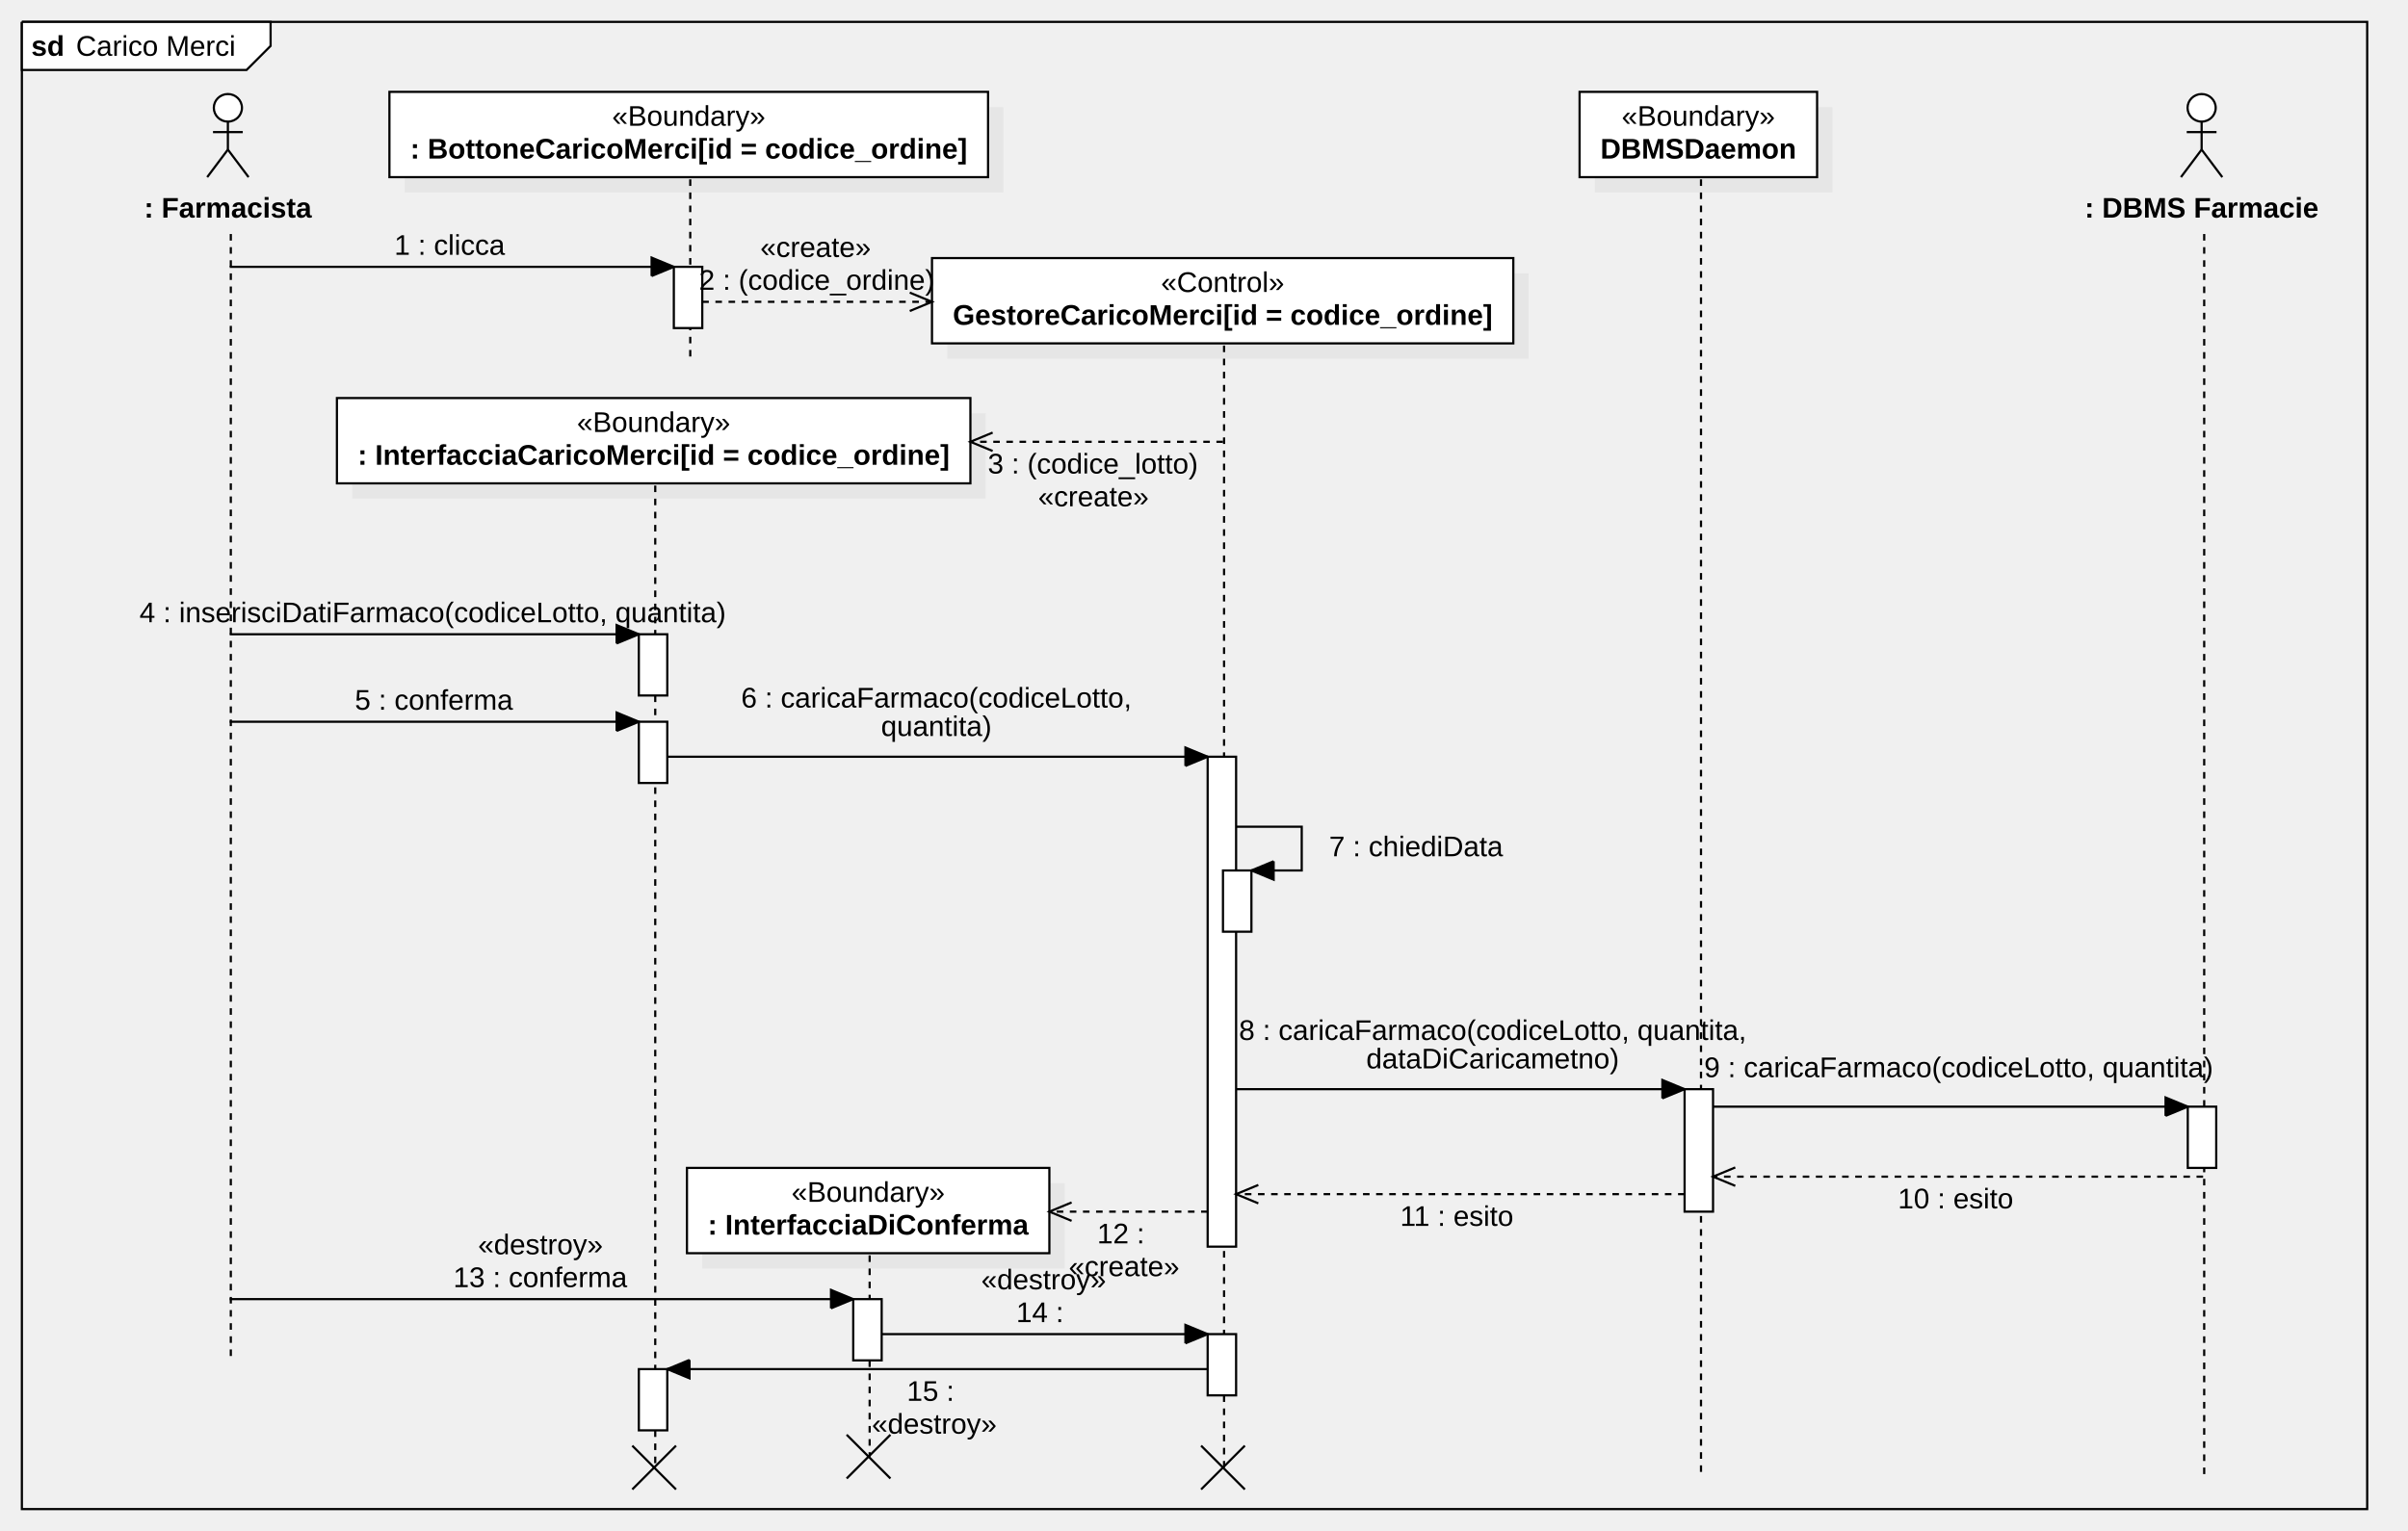
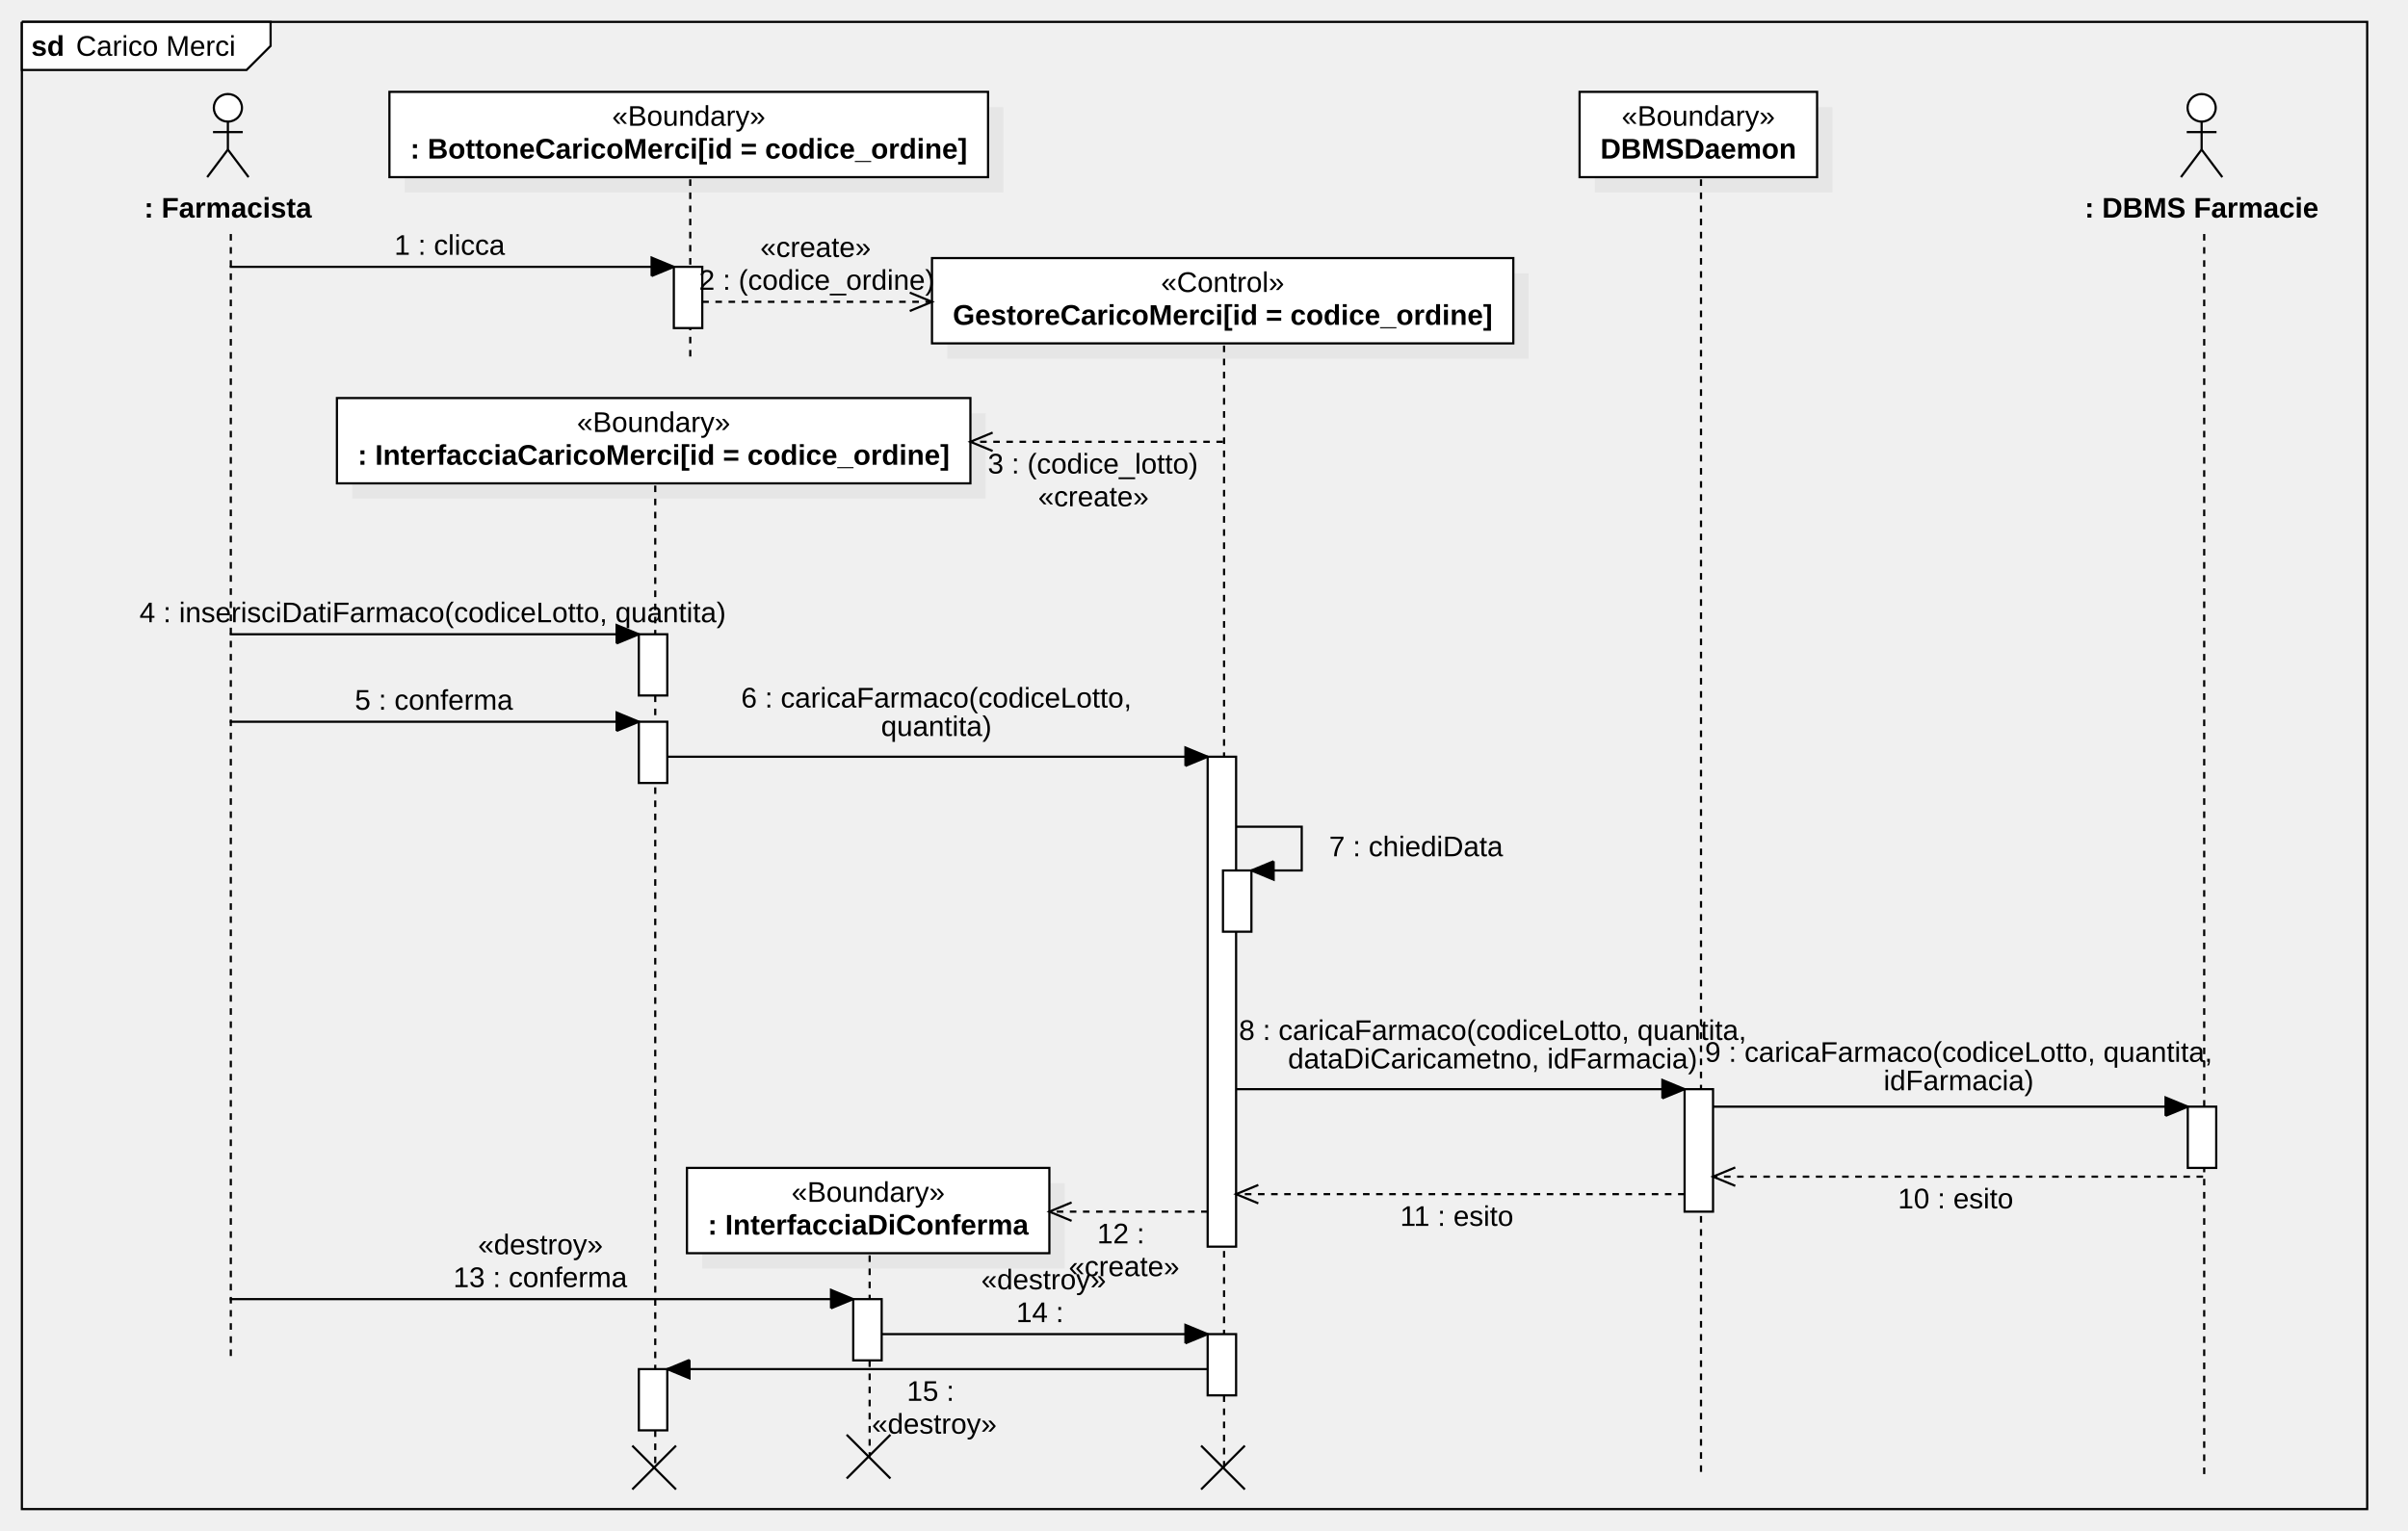
<svg xmlns="http://www.w3.org/2000/svg" height="700" version="1.1" width="1100.656">
  <defs />
  <g>
    <g transform="translate(-6,2) scale(1,1)">
      <path d="M 16 8 L 1088 8 L 1088 688 L 16 688 L 16 8" fill="none" stroke="#000000" stroke-miterlimit="10" />
    </g>
    <g transform="translate(-6,2) scale(1,1)">
      <path d="M 16 8 L 16 30 L 118.684 30 L 129.684 19 L 129.684 8 L 16 8" fill="#ffffff" stroke="none" />
    </g>
    <g transform="translate(-6,2) scale(1,1)">
      <path d="M 16 8 L 16 30 L 118.684 30 L 129.684 19 L 129.684 8 L 16 8 L 16 8" fill="none" stroke="#000000" stroke-miterlimit="10" />
    </g>
    <g transform="translate(-6,2) scale(1,1)">
      <g>
        <path fill="none" stroke="none" />
        <text fill="#000000" font-family="Arial" font-size="13px" font-style="normal" font-weight="normal" stroke="none" text-decoration="none" x="40.73" y="23.5">Carico Merci</text>
      </g>
    </g>
    <g transform="translate(-6,2) scale(1,1)">
      <g>
        <path fill="none" stroke="none" />
        <text fill="#000000" font-family="Arial" font-size="13px" font-style="normal" font-weight="bold" stroke="none" text-decoration="none" x="20.28" y="23.5">sd</text>
      </g>
    </g>
    <g transform="translate(-6,2) scale(1,1)">
      <path d="M 103.734 47.3 C 103.734 43.821 106.613 41 110.164 41 C 113.714 41 116.593 43.821 116.593 47.3 C 116.593 50.779 113.714 53.6 110.164 53.6 C 106.613 53.6 103.734 50.779 103.734 47.3 Z" fill="#ffffff" stroke="none" />
    </g>
    <g transform="translate(-6,2) scale(1,1)">
      <path d="M 103.734 47.3 C 103.734 43.821 106.613 41 110.164 41 C 113.714 41 116.593 43.821 116.593 47.3 C 116.593 50.779 113.714 53.6 110.164 53.6 C 106.613 53.6 103.734 50.779 103.734 47.3 Z" fill="none" stroke="#000000" stroke-miterlimit="10" />
    </g>
    <g transform="translate(-6,2) scale(1,1)">
      <path d="M 110.164 53.6 L 110.164 66.4" fill="none" stroke="#000000" stroke-miterlimit="10" />
    </g>
    <g transform="translate(-6,2) scale(1,1)">
      <path d="M 103.356 58.4 L 116.971 58.4" fill="none" stroke="#000000" stroke-miterlimit="10" />
    </g>
    <g transform="translate(-6,2) scale(1,1)">
      <path d="M 110.164 66.4 L 100.709 79" fill="none" stroke="#000000" stroke-miterlimit="10" />
    </g>
    <g transform="translate(-6,2) scale(1,1)">
      <path d="M 110.164 66.4 L 119.618 79" fill="none" stroke="#000000" stroke-miterlimit="10" />
    </g>
    <g transform="translate(-6,2) scale(1,1)">
      <g>
        <path fill="none" stroke="none" />
        <text fill="#000000" font-family="Arial" font-size="13px" font-style="normal" font-weight="bold" stroke="none" text-decoration="none" x="71.868" y="97.5">: Farmacista</text>
      </g>
    </g>
    <g transform="translate(-6,2) scale(1,1)">
      <path d="M 111.5 105 L 111.5 618" fill="none" stroke="#000000" stroke-dasharray="3" stroke-miterlimit="10" />
    </g>
    <g transform="translate(-6,2) scale(1,1)">
      <path d="M 1005.899 47.3 C 1005.899 43.821 1008.777 41 1012.328 41 C 1015.879 41 1018.757 43.821 1018.757 47.3 C 1018.757 50.779 1015.879 53.6 1012.328 53.6 C 1008.777 53.6 1005.899 50.779 1005.899 47.3 Z" fill="#ffffff" stroke="none" />
    </g>
    <g transform="translate(-6,2) scale(1,1)">
      <path d="M 1005.899 47.3 C 1005.899 43.821 1008.777 41 1012.328 41 C 1015.879 41 1018.757 43.821 1018.757 47.3 C 1018.757 50.779 1015.879 53.6 1012.328 53.6 C 1008.777 53.6 1005.899 50.779 1005.899 47.3 Z" fill="none" stroke="#000000" stroke-miterlimit="10" />
    </g>
    <g transform="translate(-6,2) scale(1,1)">
      <path d="M 1012.328 53.6 L 1012.328 66.4" fill="none" stroke="#000000" stroke-miterlimit="10" />
    </g>
    <g transform="translate(-6,2) scale(1,1)">
      <path d="M 1005.521 58.4 L 1019.135 58.4" fill="none" stroke="#000000" stroke-miterlimit="10" />
    </g>
    <g transform="translate(-6,2) scale(1,1)">
      <path d="M 1012.328 66.4 L 1002.874 79" fill="none" stroke="#000000" stroke-miterlimit="10" />
    </g>
    <g transform="translate(-6,2) scale(1,1)">
      <path d="M 1012.328 66.4 L 1021.783 79" fill="none" stroke="#000000" stroke-miterlimit="10" />
    </g>
    <g transform="translate(-6,2) scale(1,1)">
      <g>
        <path fill="none" stroke="none" />
        <text fill="#000000" font-family="Arial" font-size="13px" font-style="normal" font-weight="bold" stroke="none" text-decoration="none" x="958.868" y="97.5">: DBMS Farmacie</text>
      </g>
    </g>
    <g transform="translate(-6,2) scale(1,1)">
      <path d="M 1013.5 105 L 1013.5 672" fill="none" stroke="#000000" stroke-dasharray="3" stroke-miterlimit="10" />
    </g>
    <g transform="translate(-6,2) scale(1,1)">
      <rect fill="#C0C0C0" height="39" opacity="0.2" stroke="none" width="108.565" x="735" y="47" />
    </g>
    <g transform="translate(-6,2) scale(1,1)">
      <rect fill="#ffffff" height="39" stroke="none" width="108.565" x="728" y="40" />
    </g>
    <g transform="translate(-6,2) scale(1,1)">
      <path d="M 728 40 L 836.565 40 L 836.565 79 L 728 79 L 728 40 Z Z" fill="none" stroke="#000000" stroke-miterlimit="10" />
    </g>
    <g transform="translate(-6,2) scale(1,1)">
      <g>
        <path fill="none" stroke="none" />
        <text fill="#000000" font-family="Arial" font-size="13px" font-style="normal" font-weight="normal" stroke="none" text-decoration="none" x="747.228" y="55.5">«Boundary»</text>
      </g>
    </g>
    <g transform="translate(-6,2) scale(1,1)">
      <g>
        <path fill="none" stroke="none" />
        <text fill="#000000" font-family="Arial" font-size="13px" font-style="normal" font-weight="bold" stroke="none" text-decoration="none" x="737.5" y="70.5">DBMSDaemon</text>
      </g>
    </g>
    <g transform="translate(-6,2) scale(1,1)">
      <path d="M 783.5 80 L 783.5 672" fill="none" stroke="#000000" stroke-dasharray="3" stroke-miterlimit="10" />
    </g>
    <g transform="translate(-6,2) scale(1,1)">
      <rect fill="#C0C0C0" height="39" opacity="0.2" stroke="none" width="273.624" x="191" y="47" />
    </g>
    <g transform="translate(-6,2) scale(1,1)">
      <rect fill="#ffffff" height="39" stroke="none" width="273.624" x="184" y="40" />
    </g>
    <g transform="translate(-6,2) scale(1,1)">
      <path d="M 184 40 L 457.624 40 L 457.624 79 L 184 79 L 184 40 Z Z" fill="none" stroke="#000000" stroke-miterlimit="10" />
    </g>
    <g transform="translate(-6,2) scale(1,1)">
      <g>
        <path fill="none" stroke="none" />
        <text fill="#000000" font-family="Arial" font-size="13px" font-style="normal" font-weight="normal" stroke="none" text-decoration="none" x="285.757" y="55.5">«Boundary»</text>
      </g>
    </g>
    <g transform="translate(-6,2) scale(1,1)">
      <g>
        <path fill="none" stroke="none" />
        <text fill="#000000" font-family="Arial" font-size="13px" font-style="normal" font-weight="bold" stroke="none" text-decoration="none" x="193.5" y="70.5">: BottoneCaricoMerci[id = codice_ordine]</text>
      </g>
    </g>
    <g transform="translate(-6,2) scale(1,1)">
      <path d="M 321.5 80 L 321.5 162" fill="none" stroke="#000000" stroke-dasharray="3" stroke-miterlimit="10" />
    </g>
    <g transform="translate(-6,2) scale(1,1)">
      <rect fill="#C0C0C0" height="39" opacity="0.2" stroke="none" width="265.714" x="439" y="123" />
    </g>
    <g transform="translate(-6,2) scale(1,1)">
      <rect fill="#ffffff" height="39" stroke="none" width="265.714" x="432" y="116" />
    </g>
    <g transform="translate(-6,2) scale(1,1)">
      <path d="M 432 116 L 697.714 116 L 697.714 155 L 432 155 L 432 116 Z Z" fill="none" stroke="#000000" stroke-miterlimit="10" />
    </g>
    <g transform="translate(-6,2) scale(1,1)">
      <g>
        <path fill="none" stroke="none" />
        <text fill="#000000" font-family="Arial" font-size="13px" font-style="normal" font-weight="normal" stroke="none" text-decoration="none" x="536.674" y="131.5">«Control»</text>
      </g>
    </g>
    <g transform="translate(-6,2) scale(1,1)">
      <g>
        <path fill="none" stroke="none" />
        <text fill="#000000" font-family="Arial" font-size="13px" font-style="normal" font-weight="bold" stroke="none" text-decoration="none" x="441.5" y="146.5">GestoreCaricoMerci[id = codice_ordine]</text>
      </g>
    </g>
    <g transform="translate(-6,2) scale(1,1)">
      <path d="M 565.5 156 L 565.5 669" fill="none" stroke="#000000" stroke-dasharray="3" stroke-miterlimit="10" />
    </g>
    <g transform="translate(-6,2) scale(1,1)">
      <rect fill="#C0C0C0" height="39" opacity="0.2" stroke="none" width="289.556" x="167" y="187" />
    </g>
    <g transform="translate(-6,2) scale(1,1)">
      <rect fill="#ffffff" height="39" stroke="none" width="289.556" x="160" y="180" />
    </g>
    <g transform="translate(-6,2) scale(1,1)">
      <path d="M 160 180 L 449.556 180 L 449.556 219 L 160 219 L 160 180 Z Z" fill="none" stroke="#000000" stroke-miterlimit="10" />
    </g>
    <g transform="translate(-6,2) scale(1,1)">
      <g>
        <path fill="none" stroke="none" />
        <text fill="#000000" font-family="Arial" font-size="13px" font-style="normal" font-weight="normal" stroke="none" text-decoration="none" x="269.723" y="195.5">«Boundary»</text>
      </g>
    </g>
    <g transform="translate(-6,2) scale(1,1)">
      <g>
        <path fill="none" stroke="none" />
        <text fill="#000000" font-family="Arial" font-size="13px" font-style="normal" font-weight="bold" stroke="none" text-decoration="none" x="169.5" y="210.5">: InterfacciaCaricoMerci[id = codice_ordine]</text>
      </g>
    </g>
    <g transform="translate(-6,2) scale(1,1)">
      <path d="M 305.5 220 L 305.5 669" fill="none" stroke="#000000" stroke-dasharray="3" stroke-miterlimit="10" />
    </g>
    <g transform="translate(-6,2) scale(1,1)">
      <rect fill="#C0C0C0" height="39" opacity="0.2" stroke="none" width="165.65" x="327" y="539" />
    </g>
    <g transform="translate(-6,2) scale(1,1)">
      <rect fill="#ffffff" height="39" stroke="none" width="165.65" x="320" y="532" />
    </g>
    <g transform="translate(-6,2) scale(1,1)">
      <path d="M 320 532 L 485.65 532 L 485.65 571 L 320 571 L 320 532 Z Z" fill="none" stroke="#000000" stroke-miterlimit="10" />
    </g>
    <g transform="translate(-6,2) scale(1,1)">
      <g>
        <path fill="none" stroke="none" />
        <text fill="#000000" font-family="Arial" font-size="13px" font-style="normal" font-weight="normal" stroke="none" text-decoration="none" x="367.77" y="547.5">«Boundary»</text>
      </g>
    </g>
    <g transform="translate(-6,2) scale(1,1)">
      <g>
        <path fill="none" stroke="none" />
        <text fill="#000000" font-family="Arial" font-size="13px" font-style="normal" font-weight="bold" stroke="none" text-decoration="none" x="329.5" y="562.5">: InterfacciaDiConferma</text>
      </g>
    </g>
    <g transform="translate(-6,2) scale(1,1)">
      <path d="M 403.5 572 L 403.5 664" fill="none" stroke="#000000" stroke-dasharray="3" stroke-miterlimit="10" />
    </g>
    <g transform="translate(-6,2) scale(1,1)">
      <path d="M 111 120 L 314 120" fill="none" stroke="#000000" stroke-miterlimit="10" />
    </g>
    <g transform="translate(-6,2) scale(1,1)">
      <path d="M 303.837 124.21 L 314 120 L 303.837 115.79" fill="#000000" stroke="none" />
    </g>
    <g transform="translate(-6,2) scale(1,1)">
      <path d="M 303.837 124.21 L 314 120 L 303.837 115.79 L 303.837 124.21" fill="none" stroke="#000000" stroke-miterlimit="10" />
    </g>
    <g transform="translate(-6,2) scale(1,1)">
      <g>
        <path fill="none" stroke="none" />
        <text fill="#000000" font-family="Arial" font-size="13px" font-style="normal" font-weight="normal" stroke="none" text-decoration="none" x="186.236" y="114.5">1 : clicca</text>
      </g>
    </g>
    <g transform="translate(-6,2) scale(1,1)">
      <rect fill="#ffffff" height="28" stroke="none" width="13" x="314" y="120" />
    </g>
    <g transform="translate(-6,2) scale(1,1)">
      <path d="M 314 120 L 327 120 L 327 148 L 314 148 L 314 120 Z Z" fill="none" stroke="#000000" stroke-miterlimit="10" />
    </g>
    <g transform="translate(-6,2) scale(1,1)">
      <path d="M 327 136 L 432 136" fill="none" stroke="#000000" stroke-dasharray="3" stroke-miterlimit="10" />
    </g>
    <g transform="translate(-6,2) scale(1,1)">
      <path d="M 421.837 140.21 L 432 136 L 421.837 131.79" fill="none" stroke="#000000" stroke-miterlimit="10" />
    </g>
    <g transform="translate(-6,2) scale(1,1)">
      <g>
        <path fill="none" stroke="none" />
        <text fill="#000000" font-family="Arial" font-size="13px" font-style="normal" font-weight="normal" stroke="none" text-decoration="none" x="325.5" y="130.5">2 : (codice_ordine)</text>
      </g>
    </g>
    <g transform="translate(-6,2) scale(1,1)">
      <g>
        <path fill="none" stroke="none" />
        <text fill="#000000" font-family="Arial" font-size="13px" font-style="normal" font-weight="normal" stroke="none" text-decoration="none" x="353.5" y="115.5">«create»</text>
      </g>
    </g>
    <g transform="translate(-6,2) scale(1,1)">
      <path d="M 565 200 L 449.556 200" fill="none" stroke="#000000" stroke-dasharray="3" stroke-miterlimit="10" />
    </g>
    <g transform="translate(-6,2) scale(1,1)">
      <path d="M 459.719 195.79 L 449.556 200 L 459.719 204.21" fill="none" stroke="#000000" stroke-miterlimit="10" />
    </g>
    <g transform="translate(-6,2) scale(1,1)">
      <g>
        <path fill="none" stroke="none" />
        <text fill="#000000" font-family="Arial" font-size="13px" font-style="normal" font-weight="normal" stroke="none" text-decoration="none" x="457.5" y="214.5">3 : (codice_lotto)</text>
      </g>
    </g>
    <g transform="translate(-6,2) scale(1,1)">
      <g>
        <path fill="none" stroke="none" />
        <text fill="#000000" font-family="Arial" font-size="13px" font-style="normal" font-weight="normal" stroke="none" text-decoration="none" x="480.5" y="229.5">«create»</text>
      </g>
    </g>
    <g transform="translate(-6,2) scale(1,1)">
      <path d="M 111 288 L 298 288" fill="none" stroke="#000000" stroke-miterlimit="10" />
    </g>
    <g transform="translate(-6,2) scale(1,1)">
      <path d="M 287.837 292.21 L 298 288 L 287.837 283.79" fill="#000000" stroke="none" />
    </g>
    <g transform="translate(-6,2) scale(1,1)">
      <path d="M 287.837 292.21 L 298 288 L 287.837 283.79 L 287.837 292.21" fill="none" stroke="#000000" stroke-miterlimit="10" />
    </g>
    <g transform="translate(-6,2) scale(1,1)">
      <g>
        <path fill="none" stroke="none" />
        <text fill="#000000" font-family="Arial" font-size="13px" font-style="normal" font-weight="normal" stroke="none" text-decoration="none" x="69.75" y="282.5">4 : inserisciDatiFarmaco(codiceLotto, quantita)</text>
      </g>
    </g>
    <g transform="translate(-6,2) scale(1,1)">
      <rect fill="#ffffff" height="28" stroke="none" width="13" x="298" y="288" />
    </g>
    <g transform="translate(-6,2) scale(1,1)">
      <path d="M 298 288 L 311 288 L 311 316 L 298 316 L 298 288 Z Z" fill="none" stroke="#000000" stroke-miterlimit="10" />
    </g>
    <g transform="translate(-6,2) scale(1,1)">
      <path d="M 111 328 L 298 328" fill="none" stroke="#000000" stroke-miterlimit="10" />
    </g>
    <g transform="translate(-6,2) scale(1,1)">
      <path d="M 287.837 332.21 L 298 328 L 287.837 323.79" fill="#000000" stroke="none" />
    </g>
    <g transform="translate(-6,2) scale(1,1)">
      <path d="M 287.837 332.21 L 298 328 L 287.837 323.79 L 287.837 332.21" fill="none" stroke="#000000" stroke-miterlimit="10" />
    </g>
    <g transform="translate(-6,2) scale(1,1)">
      <g>
        <path fill="none" stroke="none" />
        <text fill="#000000" font-family="Arial" font-size="13px" font-style="normal" font-weight="normal" stroke="none" text-decoration="none" x="168.197" y="322.5">5 : conferma</text>
      </g>
    </g>
    <g transform="translate(-6,2) scale(1,1)">
      <rect fill="#ffffff" height="28" stroke="none" width="13" x="298" y="328" />
    </g>
    <g transform="translate(-6,2) scale(1,1)">
      <path d="M 298 328 L 311 328 L 311 356 L 298 356 L 298 328 Z Z" fill="none" stroke="#000000" stroke-miterlimit="10" />
    </g>
    <g transform="translate(-6,2) scale(1,1)">
      <path d="M 311 344 L 558 344" fill="none" stroke="#000000" stroke-miterlimit="10" />
    </g>
    <g transform="translate(-6,2) scale(1,1)">
      <path d="M 547.837 348.21 L 558 344 L 547.837 339.79" fill="#000000" stroke="none" />
    </g>
    <g transform="translate(-6,2) scale(1,1)">
      <path d="M 547.837 348.21 L 558 344 L 547.837 339.79 L 547.837 348.21" fill="none" stroke="#000000" stroke-miterlimit="10" />
    </g>
    <g transform="translate(-6,2) scale(1,1)">
      <g>
        <path fill="none" stroke="none" />
        <text fill="#000000" font-family="Arial" font-size="13px" font-style="normal" font-weight="normal" stroke="none" text-decoration="none" x="344.768" y="321.5">6 : caricaFarmaco(codiceLotto,</text>
        <text fill="#000000" font-family="Arial" font-size="13px" font-style="normal" font-weight="normal" stroke="none" text-decoration="none" x="408.705" y="334.5">quantita)</text>
      </g>
    </g>
    <g transform="translate(-6,2) scale(1,1)">
      <rect fill="#ffffff" height="224" stroke="none" width="13" x="558" y="344" />
    </g>
    <g transform="translate(-6,2) scale(1,1)">
      <path d="M 558 344 L 571 344 L 571 568 L 558 568 L 558 344 Z Z" fill="none" stroke="#000000" stroke-miterlimit="10" />
    </g>
    <g transform="translate(-6,2) scale(1,1)">
      <path d="M 571 376 L 601 376 L 601 396 L 578 396" fill="none" stroke="#000000" stroke-miterlimit="10" />
    </g>
    <g transform="translate(-6,2) scale(1,1)">
      <path d="M 588.163 391.79 L 578 396 L 588.163 400.21" fill="#000000" stroke="none" />
    </g>
    <g transform="translate(-6,2) scale(1,1)">
      <path d="M 588.163 391.79 L 578 396 L 588.163 400.21 L 588.163 391.79" fill="none" stroke="#000000" stroke-miterlimit="10" />
    </g>
    <g transform="translate(-6,2) scale(1,1)">
      <g>
        <path fill="none" stroke="none" />
        <text fill="#000000" font-family="Arial" font-size="13px" font-style="normal" font-weight="normal" stroke="none" text-decoration="none" x="613.5" y="389.5">7 : chiediData</text>
      </g>
    </g>
    <g transform="translate(-6,2) scale(1,1)">
      <rect fill="#ffffff" height="28" stroke="none" width="13" x="565" y="396" />
    </g>
    <g transform="translate(-6,2) scale(1,1)">
      <path d="M 565 396 L 578 396 L 578 424 L 565 424 L 565 396 Z Z" fill="none" stroke="#000000" stroke-miterlimit="10" />
    </g>
    <g transform="translate(-6,2) scale(1,1)">
      <path d="M 571 496 L 776 496" fill="none" stroke="#000000" stroke-miterlimit="10" />
    </g>
    <g transform="translate(-6,2) scale(1,1)">
      <path d="M 765.837 500.21 L 776 496 L 765.837 491.79" fill="#000000" stroke="none" />
    </g>
    <g transform="translate(-6,2) scale(1,1)">
      <path d="M 765.837 500.21 L 776 496 L 765.837 491.79 L 765.837 500.21" fill="none" stroke="#000000" stroke-miterlimit="10" />
    </g>
    <g transform="translate(-6,2) scale(1,1)">
      <g>
        <path fill="none" stroke="none" />
        <text fill="#000000" font-family="Arial" font-size="13px" font-style="normal" font-weight="normal" stroke="none" text-decoration="none" x="572.303" y="473.5">8 : caricaFarmaco(codiceLotto, quantita,</text>
-         <text fill="#000000" font-family="Arial" font-size="13px" font-style="normal" font-weight="normal" stroke="none" text-decoration="none" x="630.476" y="486.5">dataDiCaricametno)</text>
+         <text fill="#000000" font-family="Arial" font-size="13px" font-style="normal" font-weight="normal" stroke="none" text-decoration="none" x="594.716" y="486.5">dataDiCaricametno, idFarmacia)</text>
      </g>
    </g>
    <g transform="translate(-6,2) scale(1,1)">
      <rect fill="#ffffff" height="56" stroke="none" width="13" x="776" y="496" />
    </g>
    <g transform="translate(-6,2) scale(1,1)">
      <path d="M 776 496 L 789 496 L 789 552 L 776 552 L 776 496 Z Z" fill="none" stroke="#000000" stroke-miterlimit="10" />
    </g>
    <g transform="translate(-6,2) scale(1,1)">
      <path d="M 789 504 L 1006 504" fill="none" stroke="#000000" stroke-miterlimit="10" />
    </g>
    <g transform="translate(-6,2) scale(1,1)">
      <path d="M 995.837 508.21 L 1006 504 L 995.837 499.79" fill="#000000" stroke="none" />
    </g>
    <g transform="translate(-6,2) scale(1,1)">
      <path d="M 995.837 508.21 L 1006 504 L 995.837 499.79 L 995.837 508.21" fill="none" stroke="#000000" stroke-miterlimit="10" />
    </g>
    <g transform="translate(-6,2) scale(1,1)">
      <g>
        <path fill="none" stroke="none" />
-         <text fill="#000000" font-family="Arial" font-size="13px" font-style="normal" font-weight="normal" stroke="none" text-decoration="none" x="784.944" y="490.5">9 : caricaFarmaco(codiceLotto, quantita)</text>
+         <text fill="#000000" font-family="Arial" font-size="13px" font-style="normal" font-weight="normal" stroke="none" text-decoration="none" x="785.303" y="483.5">9 : caricaFarmaco(codiceLotto, quantita,</text>
+         <text fill="#000000" font-family="Arial" font-size="13px" font-style="normal" font-weight="normal" stroke="none" text-decoration="none" x="866.965" y="496.5">idFarmacia)</text>
      </g>
    </g>
    <g transform="translate(-6,2) scale(1,1)">
      <rect fill="#ffffff" height="28" stroke="none" width="13" x="1006" y="504" />
    </g>
    <g transform="translate(-6,2) scale(1,1)">
      <path d="M 1006 504 L 1019 504 L 1019 532 L 1006 532 L 1006 504 Z Z" fill="none" stroke="#000000" stroke-miterlimit="10" />
    </g>
    <g transform="translate(-6,2) scale(1,1)">
      <path d="M 1013 536 L 789 536" fill="none" stroke="#000000" stroke-dasharray="3" stroke-miterlimit="10" />
    </g>
    <g transform="translate(-6,2) scale(1,1)">
      <path d="M 799.163 531.79 L 789 536 L 799.163 540.21" fill="none" stroke="#000000" stroke-miterlimit="10" />
    </g>
    <g transform="translate(-6,2) scale(1,1)">
      <g>
        <path fill="none" stroke="none" />
        <text fill="#000000" font-family="Arial" font-size="13px" font-style="normal" font-weight="normal" stroke="none" text-decoration="none" x="873.5" y="550.5">10 : esito</text>
      </g>
    </g>
    <g transform="translate(-6,2) scale(1,1)">
      <path d="M 776 544 L 571 544" fill="none" stroke="#000000" stroke-dasharray="3" stroke-miterlimit="10" />
    </g>
    <g transform="translate(-6,2) scale(1,1)">
      <path d="M 581.163 539.79 L 571 544 L 581.163 548.21" fill="none" stroke="#000000" stroke-miterlimit="10" />
    </g>
    <g transform="translate(-6,2) scale(1,1)">
      <g>
        <path fill="none" stroke="none" />
        <text fill="#000000" font-family="Arial" font-size="13px" font-style="normal" font-weight="normal" stroke="none" text-decoration="none" x="645.982" y="558.5">11 : esito</text>
      </g>
    </g>
    <g transform="translate(-6,2) scale(1,1)">
      <path d="M 558 552 L 485.65 552" fill="none" stroke="#000000" stroke-dasharray="3" stroke-miterlimit="10" />
    </g>
    <g transform="translate(-6,2) scale(1,1)">
      <path d="M 495.813 547.79 L 485.65 552 L 495.813 556.21" fill="none" stroke="#000000" stroke-miterlimit="10" />
    </g>
    <g transform="translate(-6,2) scale(1,1)">
      <g>
        <path fill="none" stroke="none" />
        <text fill="#000000" font-family="Arial" font-size="13px" font-style="normal" font-weight="normal" stroke="none" text-decoration="none" x="507.5" y="566.5">12 : </text>
      </g>
    </g>
    <g transform="translate(-6,2) scale(1,1)">
      <g>
        <path fill="none" stroke="none" />
        <text fill="#000000" font-family="Arial" font-size="13px" font-style="normal" font-weight="normal" stroke="none" text-decoration="none" x="494.5" y="581.5">«create»</text>
      </g>
    </g>
    <g transform="translate(-6,2) scale(1,1)">
      <path d="M 111 592 L 396 592" fill="none" stroke="#000000" stroke-miterlimit="10" />
    </g>
    <g transform="translate(-6,2) scale(1,1)">
      <path d="M 385.837 596.21 L 396 592 L 385.837 587.79" fill="#000000" stroke="none" />
    </g>
    <g transform="translate(-6,2) scale(1,1)">
      <path d="M 385.837 596.21 L 396 592 L 385.837 587.79 L 385.837 596.21" fill="none" stroke="#000000" stroke-miterlimit="10" />
    </g>
    <g transform="translate(-6,2) scale(1,1)">
      <path d="M 393 654 L 413 674" fill="none" stroke="#000000" stroke-miterlimit="10" />
    </g>
    <g transform="translate(-6,2) scale(1,1)">
      <path d="M 413 654 L 393 674" fill="none" stroke="#000000" stroke-miterlimit="10" />
    </g>
    <g transform="translate(-6,2) scale(1,1)">
      <g>
        <path fill="none" stroke="none" />
        <text fill="#000000" font-family="Arial" font-size="13px" font-style="normal" font-weight="normal" stroke="none" text-decoration="none" x="213.197" y="586.5">13 : conferma</text>
      </g>
    </g>
    <g transform="translate(-6,2) scale(1,1)">
      <g>
        <path fill="none" stroke="none" />
        <text fill="#000000" font-family="Arial" font-size="13px" font-style="normal" font-weight="normal" stroke="none" text-decoration="none" x="224.5" y="571.5">«destroy»</text>
      </g>
    </g>
    <g transform="translate(-6,2) scale(1,1)">
      <rect fill="#ffffff" height="28" stroke="none" width="13" x="396" y="592" />
    </g>
    <g transform="translate(-6,2) scale(1,1)">
      <path d="M 396 592 L 409 592 L 409 620 L 396 620 L 396 592 Z Z" fill="none" stroke="#000000" stroke-miterlimit="10" />
    </g>
    <g transform="translate(-6,2) scale(1,1)">
      <path d="M 409 608 L 558 608" fill="none" stroke="#000000" stroke-miterlimit="10" />
    </g>
    <g transform="translate(-6,2) scale(1,1)">
      <path d="M 547.837 612.21 L 558 608 L 547.837 603.79" fill="#000000" stroke="none" />
    </g>
    <g transform="translate(-6,2) scale(1,1)">
      <path d="M 547.837 612.21 L 558 608 L 547.837 603.79 L 547.837 612.21" fill="none" stroke="#000000" stroke-miterlimit="10" />
    </g>
    <g transform="translate(-6,2) scale(1,1)">
      <path d="M 555 659 L 575 679" fill="none" stroke="#000000" stroke-miterlimit="10" />
    </g>
    <g transform="translate(-6,2) scale(1,1)">
      <path d="M 575 659 L 555 679" fill="none" stroke="#000000" stroke-miterlimit="10" />
    </g>
    <g transform="translate(-6,2) scale(1,1)">
      <g>
        <path fill="none" stroke="none" />
        <text fill="#000000" font-family="Arial" font-size="13px" font-style="normal" font-weight="normal" stroke="none" text-decoration="none" x="470.5" y="602.5">14 : </text>
      </g>
    </g>
    <g transform="translate(-6,2) scale(1,1)">
      <g>
        <path fill="none" stroke="none" />
        <text fill="#000000" font-family="Arial" font-size="13px" font-style="normal" font-weight="normal" stroke="none" text-decoration="none" x="454.5" y="587.5">«destroy»</text>
      </g>
    </g>
    <g transform="translate(-6,2) scale(1,1)">
      <rect fill="#ffffff" height="28" stroke="none" width="13" x="558" y="608" />
    </g>
    <g transform="translate(-6,2) scale(1,1)">
      <path d="M 558 608 L 571 608 L 571 636 L 558 636 L 558 608 Z Z" fill="none" stroke="#000000" stroke-miterlimit="10" />
    </g>
    <g transform="translate(-6,2) scale(1,1)">
      <path d="M 558 624 L 311 624" fill="none" stroke="#000000" stroke-miterlimit="10" />
    </g>
    <g transform="translate(-6,2) scale(1,1)">
      <path d="M 321.163 619.79 L 311 624 L 321.163 628.21" fill="#000000" stroke="none" />
    </g>
    <g transform="translate(-6,2) scale(1,1)">
      <path d="M 321.163 619.79 L 311 624 L 321.163 628.21 L 321.163 619.79" fill="none" stroke="#000000" stroke-miterlimit="10" />
    </g>
    <g transform="translate(-6,2) scale(1,1)">
      <path d="M 295 659 L 315 679" fill="none" stroke="#000000" stroke-miterlimit="10" />
    </g>
    <g transform="translate(-6,2) scale(1,1)">
      <path d="M 315 659 L 295 679" fill="none" stroke="#000000" stroke-miterlimit="10" />
    </g>
    <g transform="translate(-6,2) scale(1,1)">
      <g>
        <path fill="none" stroke="none" />
        <text fill="#000000" font-family="Arial" font-size="13px" font-style="normal" font-weight="normal" stroke="none" text-decoration="none" x="420.5" y="638.5">15 : </text>
      </g>
    </g>
    <g transform="translate(-6,2) scale(1,1)">
      <g>
        <path fill="none" stroke="none" />
        <text fill="#000000" font-family="Arial" font-size="13px" font-style="normal" font-weight="normal" stroke="none" text-decoration="none" x="404.5" y="653.5">«destroy»</text>
      </g>
    </g>
    <g transform="translate(-6,2) scale(1,1)">
      <rect fill="#ffffff" height="28" stroke="none" width="13" x="298" y="624" />
    </g>
    <g transform="translate(-6,2) scale(1,1)">
      <path d="M 298 624 L 311 624 L 311 652 L 298 652 L 298 624 Z Z" fill="none" stroke="#000000" stroke-miterlimit="10" />
    </g>
  </g>
</svg>
